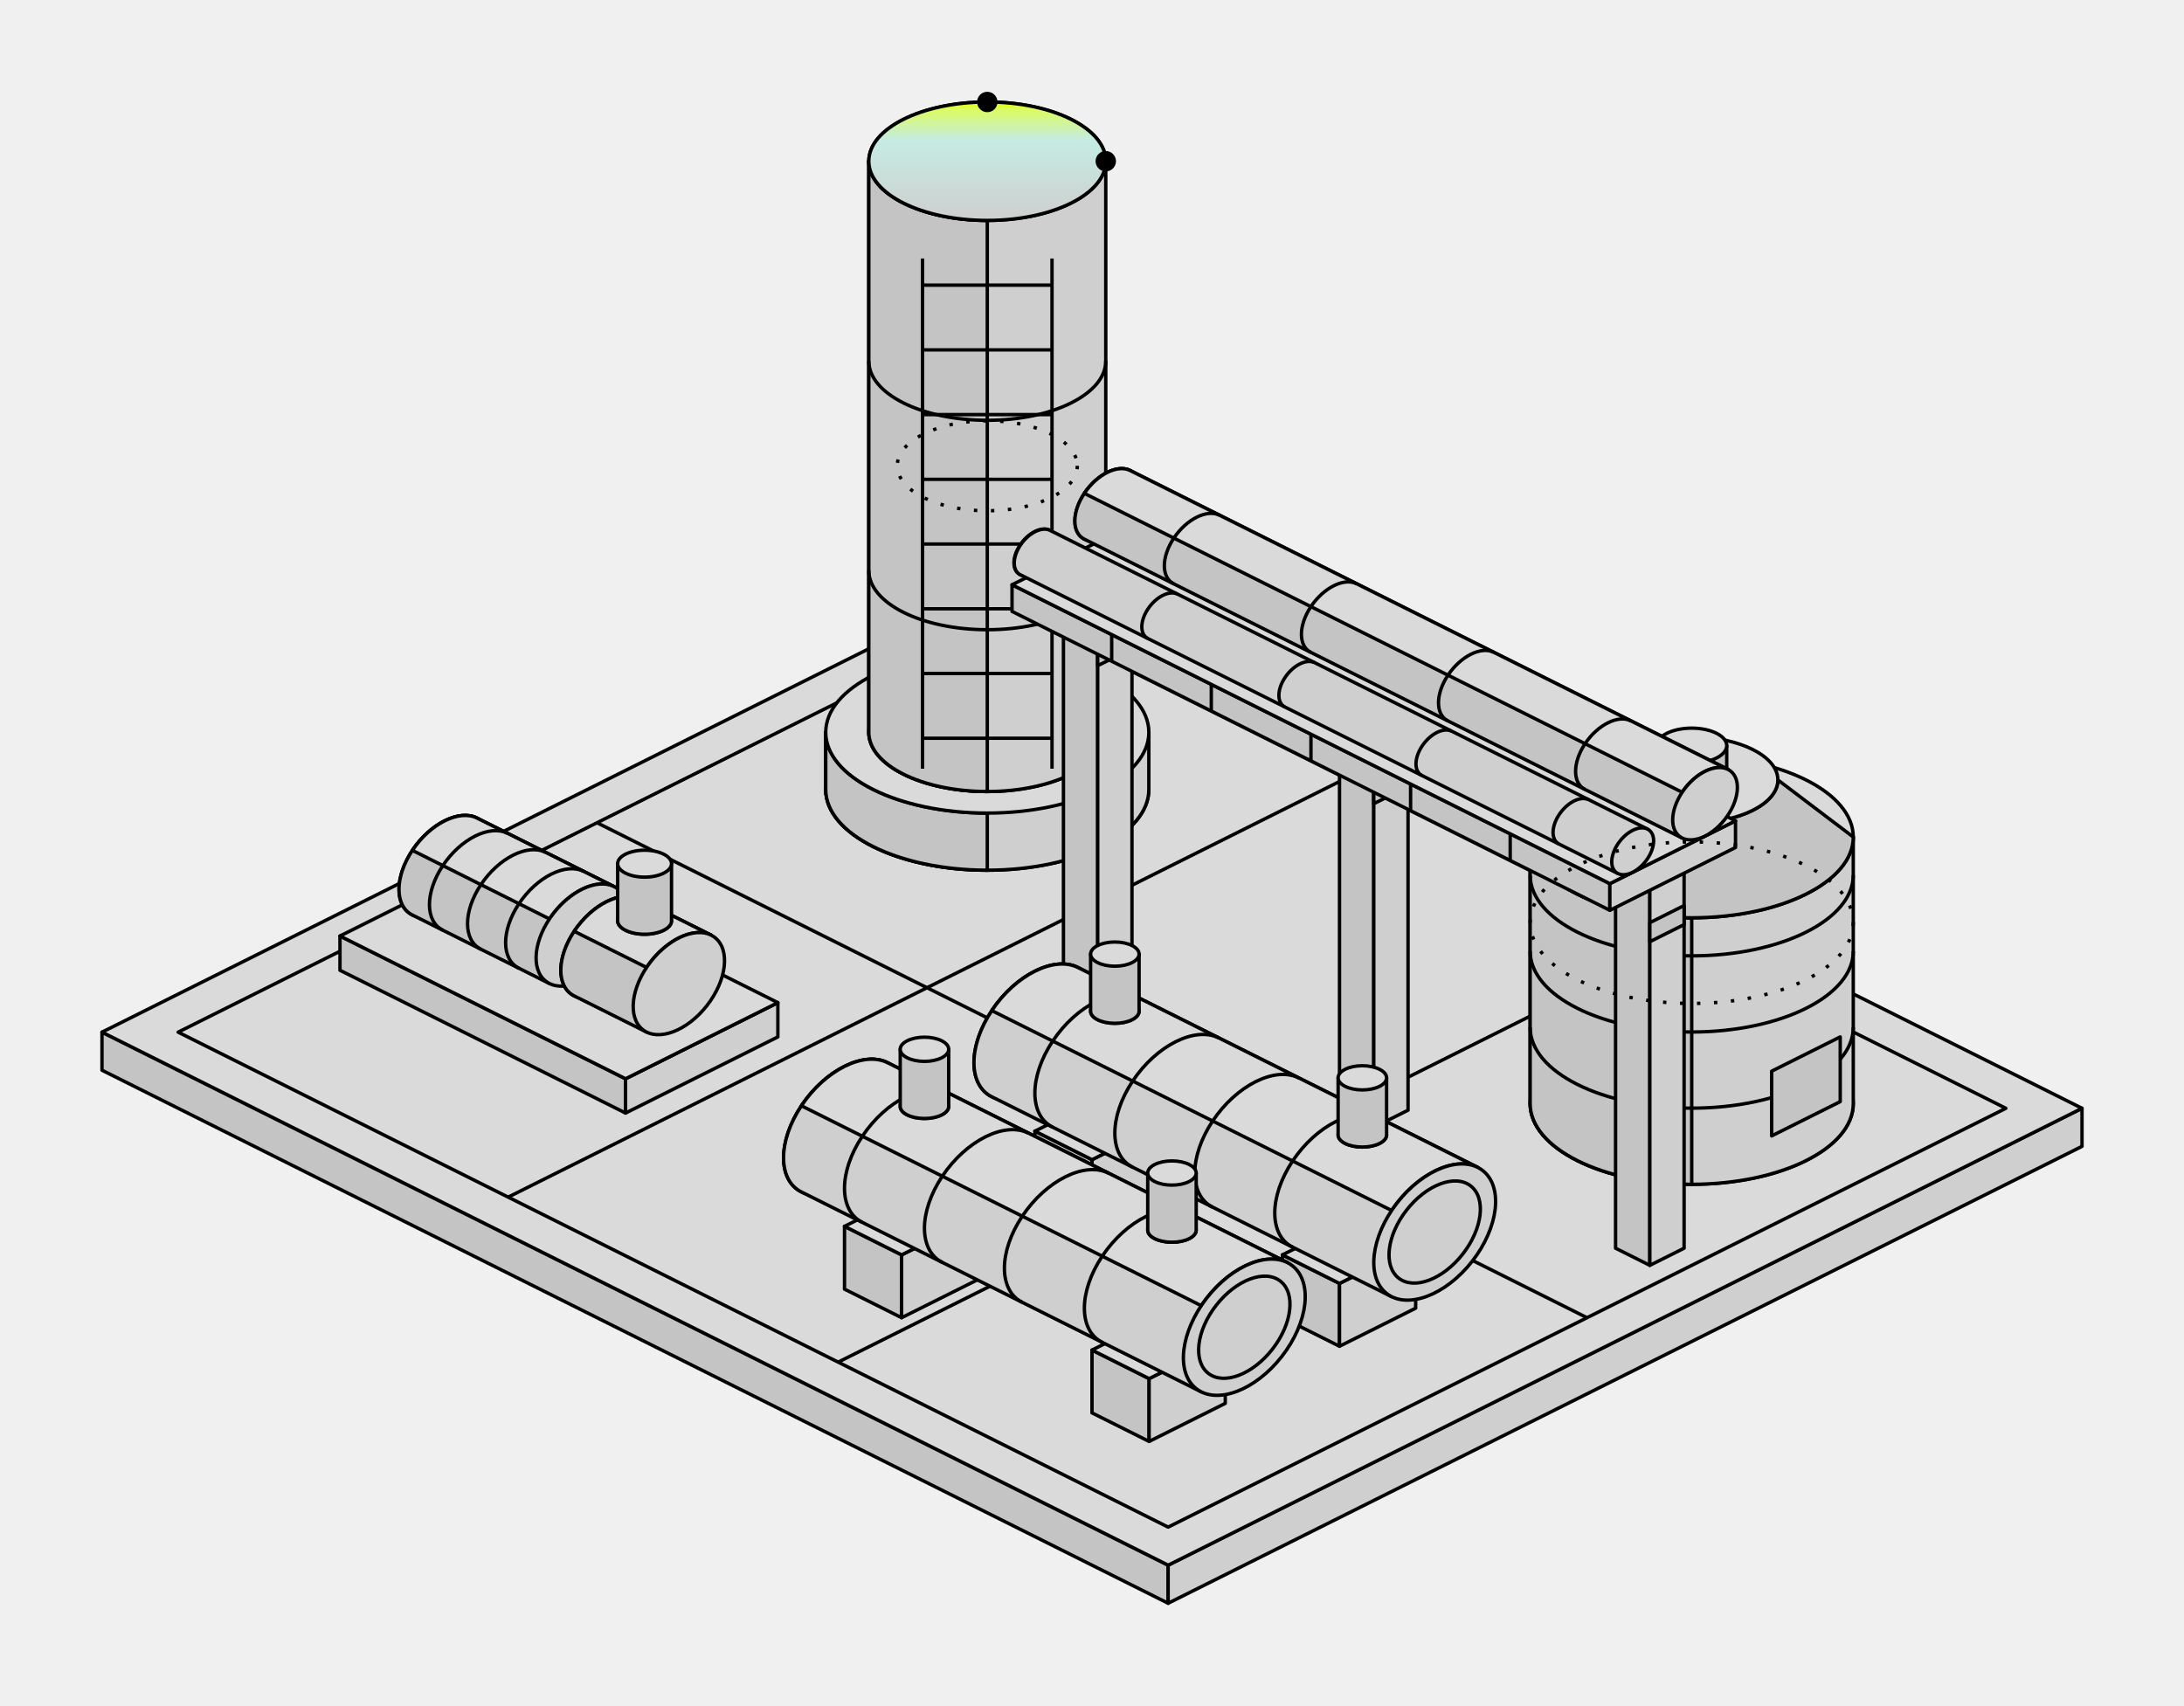
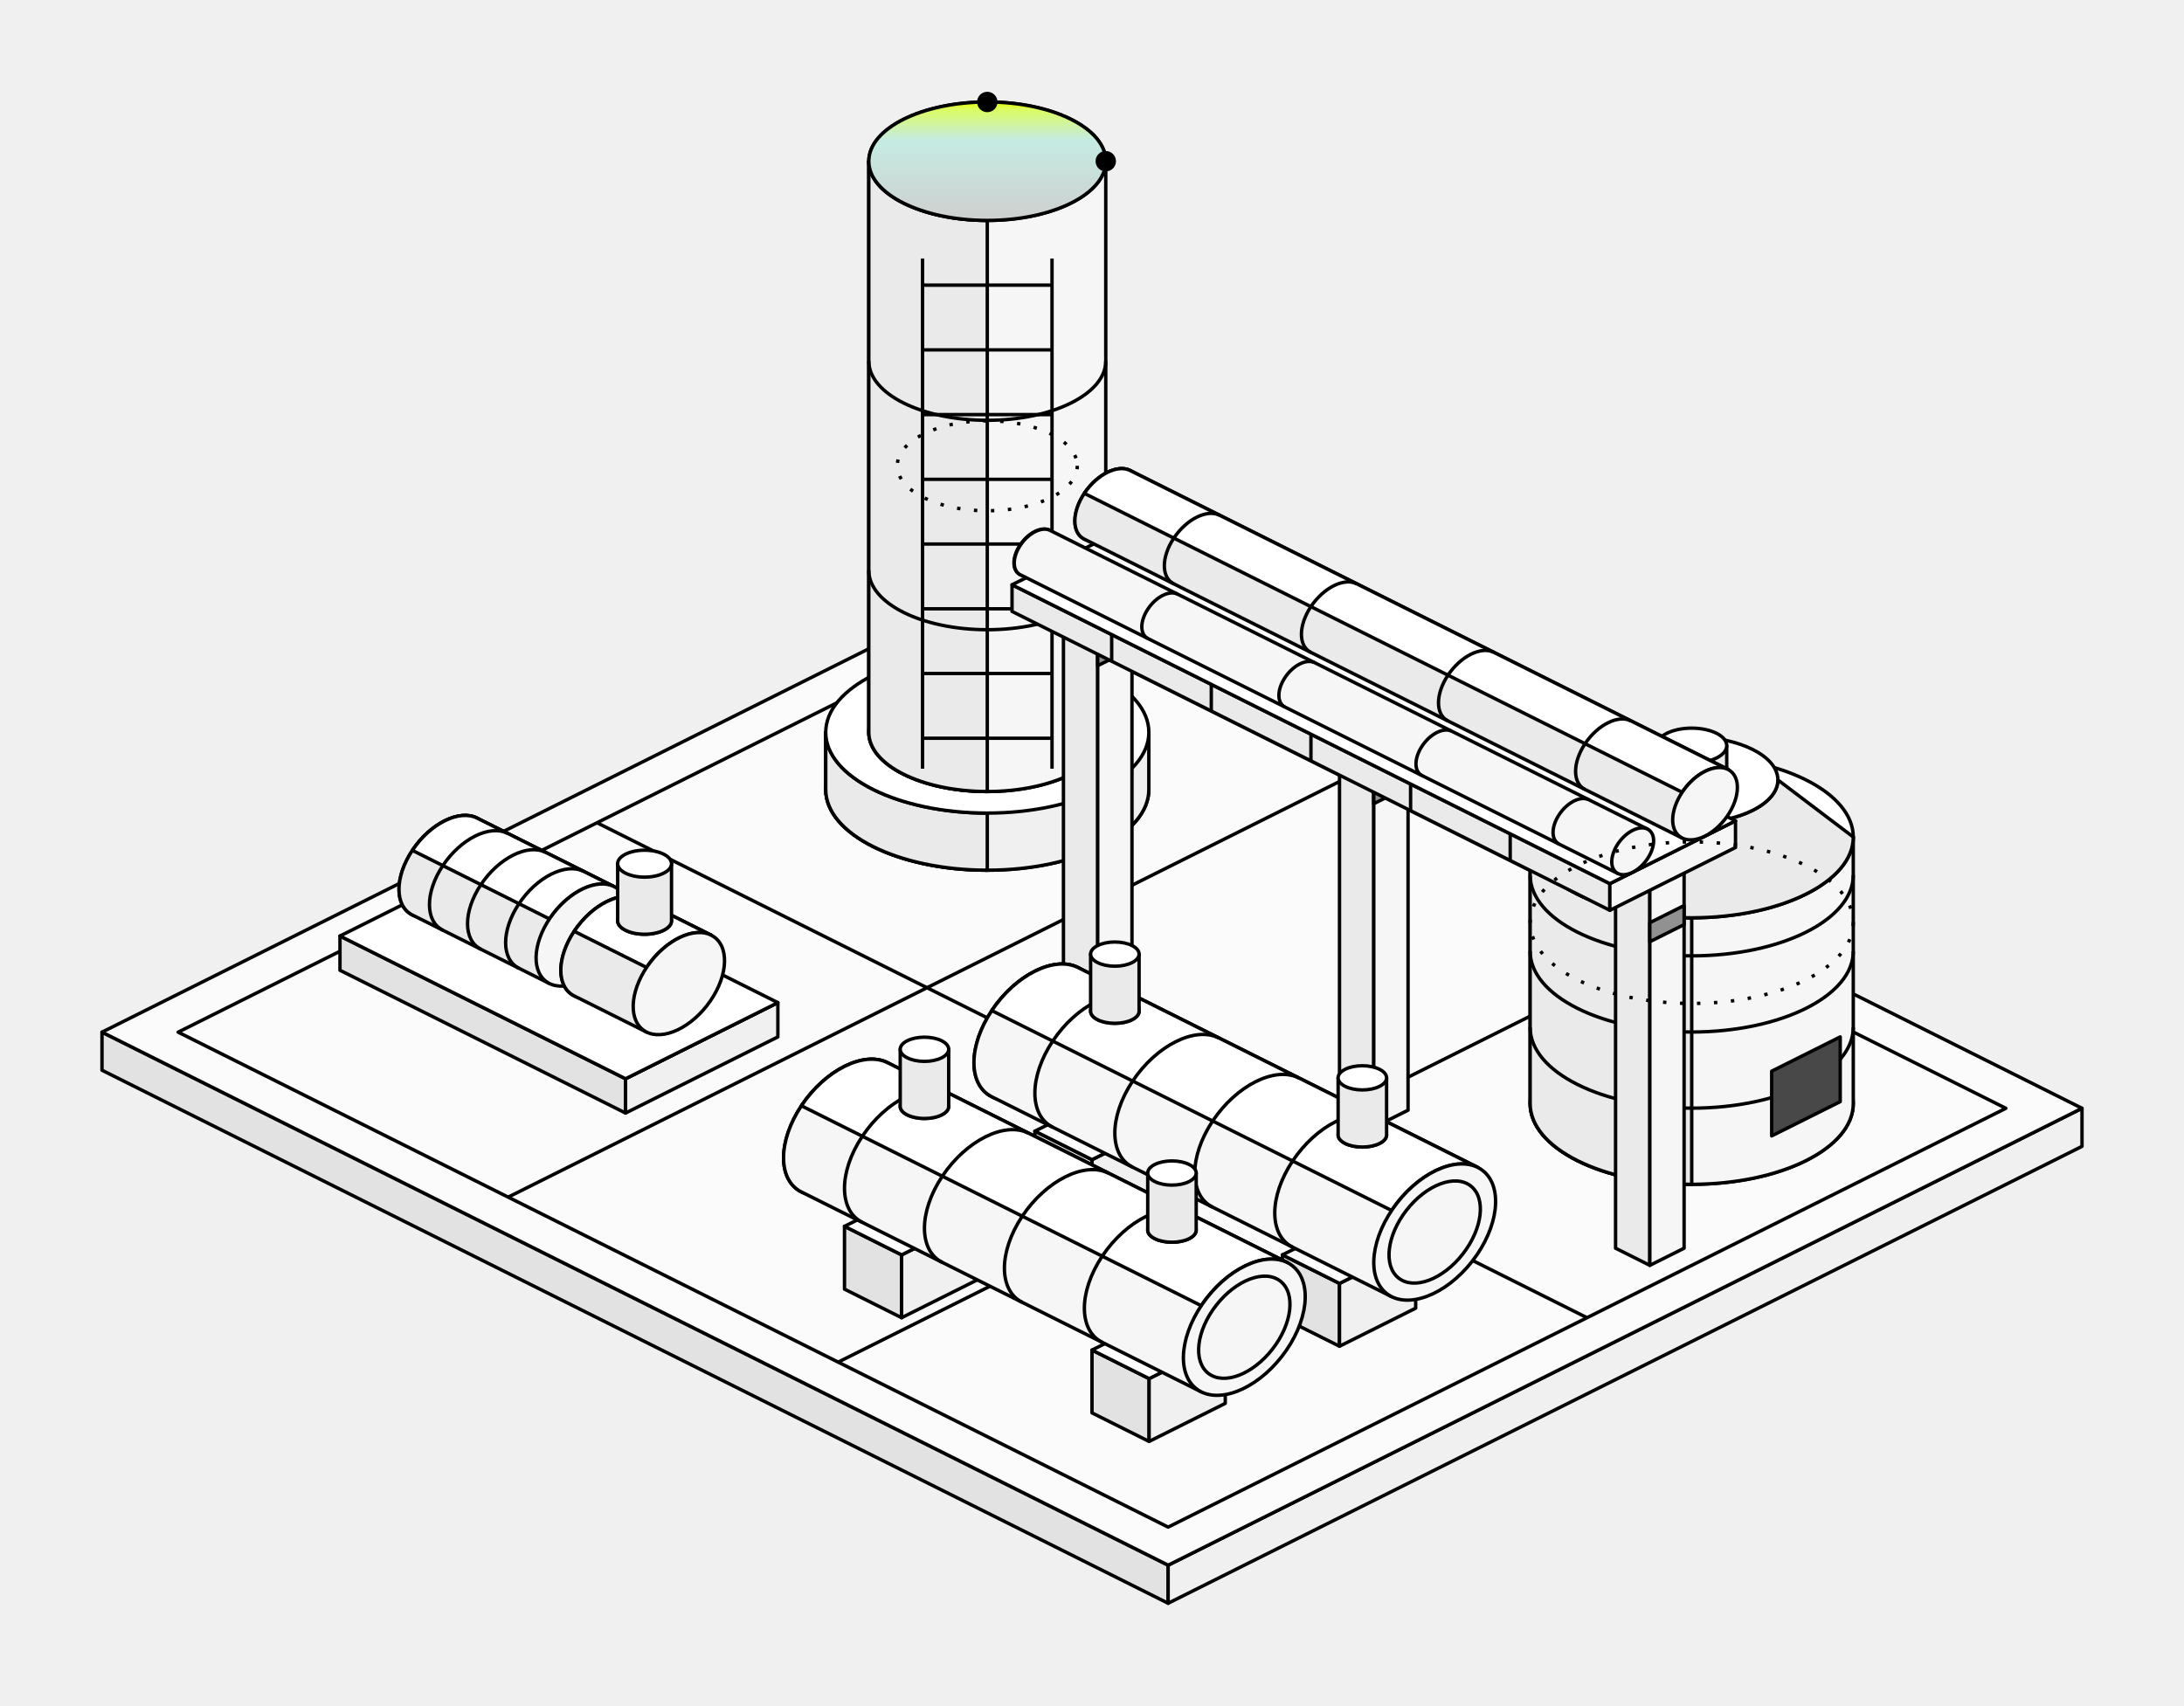
<svg class="cf-iso" style="--vb-w:642.4; --iso-travel: 16.06" viewBox="-1.2 45.98 642.4 501.62" fill="none" aria-hidden="true">
  <defs>
    <linearGradient id="cf-ex-02" x1="289.2" y1="75.98" x2="289.2" y2="110.82" gradientUnits="userSpaceOnUse">
      <stop stop-color="#E1FF00" />
      <stop offset="0.061" stop-color="#DBFC60" />
      <stop offset="0.32" stop-color="#C5EBE2" />
      <stop offset="1" stop-color="#CFCFCF" />
    </linearGradient>
  </defs>
  <g class="cf-iso__scene" stroke="#000" stroke-linejoin="round">
    <g class="cf-iso__form" data-stage="0">
-       <path d="M28.8 349.6 342.4 506.4 342.4 517.6 28.8 360.8Z" fill="#C4C4C4" />
-       <path d="M611.2 372 342.4 506.4 342.4 517.6 611.2 383.2Z" fill="#CFCFCF" />
-       <path d="M297.6 215.2 611.2 372 342.4 506.4 28.8 349.6Z" fill="#DADADA" />
+       <path d="M28.8 349.6 342.4 506.4 342.4 517.6 28.8 360.8Z" fill="#E2E2E2" />
+       <path d="M611.2 372 342.4 506.4 342.4 517.6 611.2 383.2Z" fill="#F0F0F0" />
+       <path d="M297.6 215.2 611.2 372 342.4 506.4 28.8 349.6Z" fill="#FBFBFB" />
      <path d="M297.6 226.4 588.8 372 342.4 495.2 51.2 349.6Z" />
      <path d="M394.67 274.93 148.27 398.13" />
      <path d="M491.73 323.47 245.33 446.67" />
      <path d="M174.4 288 465.6 433.6" />
    </g>
    <g class="cf-iso__form" data-stage="1">
-       <ellipse cx="289.2" cy="278.2" rx="47.52" ry="23.76" fill="#CFCFCF" />
-       <path d="M241.68 278.2 241.68 261.4 336.72 261.4 336.72 278.2A47.52 23.76 0 0 1 241.68 278.2Z" fill="#CFCFCF" />
-       <path d="M289.2 301.96A47.52 23.76 0 0 1 241.68 278.2L241.68 261.4A47.52 23.76 0 0 0 289.2 285.16Z" fill="#C4C4C4" />
-       <ellipse cx="289.2" cy="261.4" rx="47.52" ry="23.76" fill="#DADADA" />
-       <ellipse cx="289.2" cy="261.4" rx="34.85" ry="17.42" fill="#CFCFCF" />
-       <path d="M254.35 261.4 254.35 93.4 324.05 93.4 324.05 261.4A34.85 17.42 0 0 1 254.35 261.4Z" fill="#CFCFCF" />
-       <path d="M289.2 278.82A34.85 17.42 0 0 1 254.35 261.4L254.35 93.4A34.85 17.42 0 0 0 289.2 110.82Z" fill="#C4C4C4" />
-       <ellipse cx="289.2" cy="93.4" rx="34.85" ry="17.42" fill="#DADADA" />
+       <ellipse cx="289.2" cy="278.2" rx="47.52" ry="23.76" fill="#F0F0F0" />
+       <path d="M241.68 278.2 241.68 261.4 336.72 261.4 336.72 278.2A47.52 23.76 0 0 1 241.68 278.2Z" fill="#F0F0F0" />
+       <path d="M289.2 301.96A47.52 23.76 0 0 1 241.68 278.2L241.68 261.4A47.52 23.76 0 0 0 289.2 285.16Z" fill="#EAEAEA" />
+       <ellipse cx="289.2" cy="261.4" rx="47.52" ry="23.76" fill="#FFFFFF" />
+       <ellipse cx="289.2" cy="261.4" rx="34.85" ry="17.42" fill="#F6F6F6" />
+       <path d="M254.35 261.4 254.35 93.4 324.05 93.4 324.05 261.4A34.85 17.42 0 0 1 254.35 261.4Z" fill="#F6F6F6" />
+       <path d="M289.2 278.82A34.85 17.42 0 0 1 254.35 261.4L254.35 93.4A34.85 17.42 0 0 0 289.2 110.82Z" fill="#EAEAEA" />
+       <ellipse cx="289.2" cy="93.4" rx="34.85" ry="17.42" fill="#FFFFFF" />
      <path d="M324.05 213.8A34.85 17.42 0 0 1 254.35 213.8" />
      <path d="M324.05 152.2A34.85 17.42 0 0 1 254.35 152.2" />
      <path d="M308.24 272.1 308.24 122.02" />
      <path d="M270.16 272.1 270.16 122.02" />
      <path d="M308.24 263.14 270.16 263.14" />
      <path d="M308.24 244.1 270.16 244.1" />
      <path d="M308.24 225.06 270.16 225.06" />
      <path d="M308.24 206.02 270.16 206.02" />
      <path d="M308.24 186.98 270.16 186.98" />
      <path d="M308.24 167.94 270.16 167.94" />
      <path d="M308.24 148.9 270.16 148.9" />
      <path d="M308.24 129.86 270.16 129.86" />
    </g>
    <g class="cf-iso__form" data-stage="2">
-       <ellipse cx="496.4" cy="370.6" rx="47.52" ry="23.76" fill="#CFCFCF" />
-       <path d="M448.88 370.6 448.88 292.2 543.92 292.2 543.92 370.6A47.52 23.76 0 0 1 448.88 370.6Z" fill="#CFCFCF" />
-       <path d="M496.4 394.36A47.52 23.76 0 0 1 448.88 370.6L448.88 292.2A47.52 23.76 0 0 0 496.4 315.96Z" fill="#C4C4C4" />
-       <ellipse cx="496.4" cy="292.2" rx="47.52" ry="23.76" fill="#DADADA" />
+       <ellipse cx="496.4" cy="370.6" rx="47.52" ry="23.76" fill="#F6F6F6" />
+       <path d="M448.88 370.6 448.88 292.2 543.92 292.2 543.92 370.6A47.52 23.76 0 0 1 448.88 370.6Z" fill="#F6F6F6" />
+       <path d="M496.4 394.36A47.52 23.76 0 0 1 448.88 370.6L448.88 292.2A47.52 23.76 0 0 0 496.4 315.96Z" fill="#EAEAEA" />
+       <ellipse cx="496.4" cy="292.2" rx="47.52" ry="23.76" fill="#FFFFFF" />
      <path d="M543.92 348.2A47.52 23.76 0 0 1 448.88 348.2" />
      <path d="M543.92 325.8A47.52 23.76 0 0 1 448.88 325.8" />
      <path d="M543.92 303.4A47.52 23.76 0 0 1 448.88 303.4" />
-       <path d="M471.06 275.4L448.88 292.2A47.52 23.76 0 0 0 543.92 292.2L521.74 275.4A25.34 12.67 0 0 1 471.06 275.4Z" fill="#C4C4C4" />
-       <ellipse cx="496.4" cy="275.4" rx="25.34" ry="12.67" fill="#DADADA" />
-       <ellipse cx="496.4" cy="275.4" rx="10.3" ry="5.15" fill="#C4C4C4" />
-       <path d="M486.1 275.4 486.1 265.32 506.7 265.32 506.7 275.4A10.3 5.15 0 0 1 486.1 275.4Z" fill="#C4C4C4" />
-       <ellipse cx="496.4" cy="265.32" rx="10.3" ry="5.15" fill="#DADADA" />
-       <path d="M540.08 370.04 519.92 380.12 519.92 361.08 540.08 351Z" fill="#C4C4C4" />
-       <path d="M311.6 219.96 321.68 225 321.68 337 311.6 331.96Z" fill="#C4C4C4" />
-       <path d="M331.76 219.96 321.68 225 321.68 337 331.76 331.96Z" fill="#CFCFCF" />
-       <path d="M321.68 214.92 331.76 219.96 321.68 225 311.6 219.96Z" fill="#DADADA" />
-       <path d="M331.76 236.76 321.68 241.8 321.68 236.2 331.76 231.16Z" fill="#C4C4C4" />
-       <path d="M392.8 260.56 402.88 265.6 402.88 377.6 392.8 372.56Z" fill="#C4C4C4" />
-       <path d="M412.96 260.56 402.88 265.6 402.88 377.6 412.96 372.56Z" fill="#CFCFCF" />
-       <path d="M402.88 255.52 412.96 260.56 402.88 265.6 392.8 260.56Z" fill="#DADADA" />
-       <path d="M412.96 277.36 402.88 282.4 402.88 276.8 412.96 271.76Z" fill="#C4C4C4" />
-       <path d="M474 301.16 484.08 306.2 484.08 418.2 474 413.16Z" fill="#C4C4C4" />
-       <path d="M494.16 301.16 484.08 306.2 484.08 418.2 494.16 413.16Z" fill="#CFCFCF" />
-       <path d="M484.08 296.12 494.16 301.16 484.08 306.2 474 301.16Z" fill="#DADADA" />
-       <path d="M494.16 317.96 484.08 323 484.08 317.4 494.16 312.36Z" fill="#C4C4C4" />
-       <path d="M296.48 218 472.32 305.92 472.32 313.76 296.48 225.84Z" fill="#C4C4C4" />
-       <path d="M509.28 287.44 472.32 305.92 472.32 313.76 509.28 295.28Z" fill="#CFCFCF" />
-       <path d="M333.44 199.52 509.28 287.44 472.32 305.92 296.48 218Z" fill="#DADADA" />
+       <path d="M471.06 275.4L448.88 292.2A47.52 23.76 0 0 0 543.92 292.2L521.74 275.4A25.34 12.67 0 0 1 471.06 275.4Z" fill="#EAEAEA" />
+       <ellipse cx="496.4" cy="275.4" rx="25.34" ry="12.67" fill="#FFFFFF" />
+       <ellipse cx="496.4" cy="275.4" rx="10.3" ry="5.15" fill="#EAEAEA" />
+       <path d="M486.1 275.4 486.1 265.32 506.7 265.32 506.7 275.4A10.3 5.15 0 0 1 486.1 275.4Z" fill="#EAEAEA" />
+       <ellipse cx="496.4" cy="265.32" rx="10.3" ry="5.15" fill="#FFFFFF" />
+       <path d="M540.08 370.04 519.92 380.12 519.92 361.08 540.08 351Z" fill="#484848" />
+       <path d="M311.6 219.96 321.68 225 321.68 337 311.6 331.96Z" fill="#EAEAEA" />
+       <path d="M331.76 219.96 321.68 225 321.68 337 331.76 331.96Z" fill="#F6F6F6" />
+       <path d="M321.68 214.92 331.76 219.96 321.68 225 311.6 219.96Z" fill="#FFFFFF" />
+       <path d="M331.76 236.76 321.68 241.8 321.68 236.2 331.76 231.16Z" fill="#919191" />
+       <path d="M392.8 260.56 402.88 265.6 402.88 377.6 392.8 372.56Z" fill="#EAEAEA" />
+       <path d="M412.96 260.56 402.88 265.6 402.88 377.6 412.96 372.56Z" fill="#F6F6F6" />
+       <path d="M402.88 255.52 412.96 260.56 402.88 265.6 392.8 260.56Z" fill="#FFFFFF" />
+       <path d="M412.96 277.36 402.88 282.4 402.88 276.8 412.96 271.76Z" fill="#919191" />
+       <path d="M474 301.16 484.08 306.2 484.08 418.2 474 413.16Z" fill="#EAEAEA" />
+       <path d="M494.16 301.16 484.08 306.2 484.08 418.2 494.16 413.16Z" fill="#F6F6F6" />
+       <path d="M484.08 296.12 494.16 301.16 484.08 306.2 474 301.16Z" fill="#FFFFFF" />
+       <path d="M494.16 317.96 484.08 323 484.08 317.4 494.16 312.36Z" fill="#919191" />
+       <path d="M296.48 218 472.32 305.92 472.32 313.76 296.48 225.84Z" fill="#EAEAEA" />
+       <path d="M509.28 287.44 472.32 305.92 472.32 313.76 509.28 295.28Z" fill="#F6F6F6" />
+       <path d="M333.44 199.52 509.28 287.44 472.32 305.92 296.48 218Z" fill="#FFFFFF" />
      <path d="M325.79 240.49 325.79 232.65" />
      <path d="M355.09 255.15 355.09 247.31" />
      <path d="M384.4 269.8 384.4 261.96" />
      <path d="M413.71 284.45 413.71 276.61" />
      <path d="M443.01 299.11 443.01 291.27" />
-       <ellipse cx="324.48" cy="194.48" rx="12.19" ry="7.43" transform="rotate(127.98 324.48 194.48)" fill="#C4C4C4" />
-       <path d="M331.21 184.38 507.05 272.3 493.59 292.5 317.75 204.58A12.19 7.43 127.98 0 1 331.21 184.38Z" fill="#C4C4C4" />
-       <path d="M317.75 191.11A12.19 7.43 127.98 0 1 331.21 184.38L507.05 272.3A12.19 7.43 127.98 0 0 493.59 279.03Z" fill="#DADADA" />
-       <ellipse cx="500.32" cy="282.4" rx="12.19" ry="7.43" transform="rotate(127.98 500.32 282.4)" fill="#CFCFCF" />
+       <ellipse cx="324.48" cy="194.48" rx="12.19" ry="7.43" transform="rotate(127.98 324.48 194.48)" fill="#EAEAEA" />
+       <path d="M331.21 184.38 507.05 272.3 493.59 292.5 317.75 204.58A12.19 7.43 127.98 0 1 331.21 184.38Z" fill="#EAEAEA" />
+       <path d="M317.75 191.11A12.19 7.43 127.98 0 1 331.21 184.38L507.05 272.3A12.19 7.43 127.98 0 0 493.59 279.03Z" fill="#FFFFFF" />
+       <ellipse cx="500.32" cy="282.4" rx="12.19" ry="7.43" transform="rotate(127.98 500.32 282.4)" fill="#F6F6F6" />
      <path d="M344.07 217.74A12.19 7.43 127.98 0 1 357.53 197.54" />
      <path d="M384.39 237.9A12.19 7.43 127.98 0 1 397.85 217.7" />
      <path d="M424.71 258.06A12.19 7.43 127.98 0 1 438.17 237.86" />
      <path d="M465.03 278.22A12.19 7.43 127.98 0 1 478.49 258.02" />
-       <ellipse cx="303.2" cy="208.48" rx="7.89" ry="4.81" transform="rotate(127.98 303.2 208.48)" fill="#CFCFCF" />
-       <path d="M307.56 201.95 483.4 289.87 474.68 302.93 298.84 215.01A7.89 4.81 127.98 0 1 307.56 201.95Z" fill="#CFCFCF" />
-       <ellipse cx="479.04" cy="296.4" rx="7.89" ry="4.81" transform="rotate(127.98 479.04 296.4)" fill="#CFCFCF" />
+       <ellipse cx="303.2" cy="208.48" rx="7.89" ry="4.81" transform="rotate(127.98 303.2 208.48)" fill="#F6F6F6" />
+       <path d="M307.56 201.95 483.4 289.87 474.68 302.93 298.84 215.01A7.89 4.81 127.98 0 1 307.56 201.95Z" fill="#F6F6F6" />
+       <ellipse cx="479.04" cy="296.4" rx="7.89" ry="4.81" transform="rotate(127.98 479.04 296.4)" fill="#F6F6F6" />
      <path d="M336.36 233.77A7.89 4.81 127.98 0 1 345.08 220.71" />
      <path d="M376.68 253.93A7.89 4.81 127.98 0 1 385.4 240.87" />
      <path d="M417 274.09A7.89 4.81 127.98 0 1 425.72 261.03" />
      <path d="M457.32 294.25A7.89 4.81 127.98 0 1 466.04 281.19" />
-       <path d="M98.8 321.32 182.8 363.32 182.8 373.4 98.8 331.4Z" fill="#C4C4C4" />
-       <path d="M227.6 340.92 182.8 363.32 182.8 373.4 227.6 351Z" fill="#CFCFCF" />
-       <path d="M143.6 298.92 227.6 340.92 182.8 363.32 98.8 321.32Z" fill="#DADADA" />
-       <ellipse cx="129.6" cy="300.88" rx="17.21" ry="10.49" transform="rotate(127.98 129.6 300.88)" fill="#C4C4C4" />
-       <path d="M139.1 286.62 179.42 306.78 160.42 335.3 120.1 315.14A17.21 10.49 127.98 0 1 139.1 286.62Z" fill="#C4C4C4" />
-       <path d="M120.1 296.13A17.21 10.49 127.98 0 1 139.1 286.62L179.42 306.78A17.21 10.49 127.98 0 0 160.42 316.29Z" fill="#DADADA" />
-       <ellipse cx="169.92" cy="321.04" rx="17.21" ry="10.49" transform="rotate(127.98 169.92 321.04)" fill="#CFCFCF" />
+       <path d="M98.8 321.32 182.8 363.32 182.8 373.4 98.8 331.4Z" fill="#E2E2E2" />
+       <path d="M227.6 340.92 182.8 363.32 182.8 373.4 227.6 351Z" fill="#F0F0F0" />
+       <path d="M143.6 298.92 227.6 340.92 182.8 363.32 98.8 321.32Z" fill="#FFFFFF" />
+       <ellipse cx="129.6" cy="300.88" rx="17.21" ry="10.49" transform="rotate(127.98 129.6 300.88)" fill="#EAEAEA" />
+       <path d="M139.1 286.62 179.42 306.78 160.42 335.3 120.1 315.14A17.21 10.49 127.98 0 1 139.1 286.62Z" fill="#EAEAEA" />
+       <path d="M120.1 296.13A17.21 10.49 127.98 0 1 139.1 286.62L179.42 306.78A17.21 10.49 127.98 0 0 160.42 316.29Z" fill="#FFFFFF" />
+       <ellipse cx="169.92" cy="321.04" rx="17.21" ry="10.49" transform="rotate(127.98 169.92 321.04)" fill="#F6F6F6" />
      <path d="M129.06 319.62A17.21 10.49 127.98 0 1 148.06 291.1" />
      <path d="M140.26 325.22A17.21 10.49 127.98 0 1 159.26 296.7" />
      <path d="M151.46 330.82A17.21 10.49 127.98 0 1 170.46 302.3" />
-       <ellipse cx="177.2" cy="324.68" rx="17.21" ry="10.49" transform="rotate(127.98 177.2 324.68)" fill="#C4C4C4" />
-       <path d="M186.7 310.42 207.98 321.06 188.98 349.58 167.7 338.94A17.21 10.49 127.98 0 1 186.7 310.42Z" fill="#C4C4C4" />
-       <path d="M167.7 319.93A17.21 10.49 127.98 0 1 186.7 310.42L207.98 321.06A17.21 10.49 127.98 0 0 188.98 330.57Z" fill="#DADADA" />
-       <ellipse cx="198.48" cy="335.32" rx="17.21" ry="10.49" transform="rotate(127.98 198.48 335.32)" fill="#CFCFCF" />
-       <ellipse cx="188.4" cy="316.84" rx="7.92" ry="3.96" fill="#C4C4C4" />
-       <path d="M180.48 316.84 180.48 300.04 196.32 300.04 196.32 316.84A7.92 3.96 0 0 1 180.48 316.84Z" fill="#C4C4C4" />
-       <ellipse cx="188.4" cy="300.04" rx="7.92" ry="3.96" fill="#DADADA" />
+       <ellipse cx="177.2" cy="324.68" rx="17.21" ry="10.49" transform="rotate(127.98 177.2 324.68)" fill="#EAEAEA" />
+       <path d="M186.7 310.42 207.98 321.06 188.98 349.58 167.7 338.94A17.21 10.49 127.98 0 1 186.7 310.42Z" fill="#EAEAEA" />
+       <path d="M167.7 319.93A17.21 10.49 127.98 0 1 186.7 310.42L207.98 321.06A17.21 10.49 127.98 0 0 188.98 330.57Z" fill="#FFFFFF" />
+       <ellipse cx="198.48" cy="335.32" rx="17.21" ry="10.49" transform="rotate(127.98 198.48 335.32)" fill="#F6F6F6" />
+       <ellipse cx="188.4" cy="316.84" rx="7.92" ry="3.96" fill="#EAEAEA" />
+       <path d="M180.48 316.84 180.48 300.04 196.32 300.04 196.32 316.84A7.92 3.96 0 0 1 180.48 316.84Z" fill="#EAEAEA" />
+       <ellipse cx="188.4" cy="300.04" rx="7.92" ry="3.96" fill="#FFFFFF" />
    </g>
    <g class="cf-iso__form" data-stage="3">
-       <path d="M303.2 378.72 320 387.12 320 405.6 303.2 397.2Z" fill="#C4C4C4" />
-       <path d="M342.4 375.92 320 387.12 320 405.6 342.4 394.4Z" fill="#CFCFCF" />
-       <path d="M325.6 367.52 342.4 375.92 320 387.12 303.2 378.72Z" fill="#DADADA" />
-       <path d="M376 415.12 392.8 423.52 392.8 442 376 433.6Z" fill="#C4C4C4" />
-       <path d="M415.2 412.32 392.8 423.52 392.8 442 415.2 430.8Z" fill="#CFCFCF" />
-       <path d="M398.4 403.92 415.2 412.32 392.8 423.52 376 415.12Z" fill="#DADADA" />
-       <ellipse cx="303.2" cy="349.6" rx="22.95" ry="13.99" transform="rotate(127.98 303.2 349.6)" fill="#C4C4C4" />
-       <path d="M315.87 330.59 433.47 389.39 408.13 427.41 290.53 368.61A22.95 13.99 127.98 0 1 315.87 330.59Z" fill="#CFCFCF" />
-       <path d="M290.53 343.26A22.95 13.99 127.98 0 1 315.87 330.59L433.47 389.39A22.95 13.99 127.98 0 0 408.13 402.06Z" fill="#DADADA" />
-       <ellipse cx="420.8" cy="408.4" rx="22.95" ry="13.99" transform="rotate(127.98 420.8 408.4)" fill="#CFCFCF" />
+       <path d="M303.2 378.72 320 387.12 320 405.6 303.2 397.2Z" fill="#E2E2E2" />
+       <path d="M342.4 375.92 320 387.12 320 405.6 342.4 394.4Z" fill="#F0F0F0" />
+       <path d="M325.6 367.52 342.4 375.92 320 387.12 303.2 378.72Z" fill="#FFFFFF" />
+       <path d="M376 415.12 392.8 423.52 392.8 442 376 433.6Z" fill="#E2E2E2" />
+       <path d="M415.2 412.32 392.8 423.52 392.8 442 415.2 430.8Z" fill="#F0F0F0" />
+       <path d="M398.4 403.92 415.2 412.32 392.8 423.52 376 415.12Z" fill="#FFFFFF" />
+       <ellipse cx="303.2" cy="349.6" rx="22.95" ry="13.99" transform="rotate(127.98 303.2 349.6)" fill="#EAEAEA" />
+       <path d="M315.87 330.59 433.47 389.39 408.13 427.41 290.53 368.61A22.95 13.99 127.98 0 1 315.87 330.59Z" fill="#F6F6F6" />
+       <path d="M290.53 343.26A22.95 13.99 127.98 0 1 315.87 330.59L433.47 389.39A22.95 13.99 127.98 0 0 408.13 402.06Z" fill="#FFFFFF" />
+       <ellipse cx="420.8" cy="408.4" rx="22.95" ry="13.99" transform="rotate(127.98 420.8 408.4)" fill="#F6F6F6" />
      <path d="M308.45 377.57A22.95 13.99 127.98 0 1 333.79 339.55" />
      <path d="M331.97 389.33A22.95 13.99 127.98 0 1 357.31 351.31" />
      <path d="M355.49 401.09A22.95 13.99 127.98 0 1 380.83 363.07" />
      <path d="M379.01 412.85A22.95 13.99 127.98 0 1 404.35 374.83" />
      <ellipse cx="420.8" cy="408.4" rx="17.21" ry="10.49" transform="rotate(127.98 420.8 408.4)" fill="none" />
-       <ellipse cx="326.72" cy="343.44" rx="7.13" ry="3.56" fill="#C4C4C4" />
-       <path d="M319.59 343.44 319.59 326.64 333.85 326.64 333.85 343.44A7.13 3.56 0 0 1 319.59 343.44Z" fill="#C4C4C4" />
-       <ellipse cx="326.72" cy="326.64" rx="7.13" ry="3.56" fill="#DADADA" />
-       <ellipse cx="399.52" cy="379.84" rx="7.13" ry="3.56" fill="#C4C4C4" />
-       <path d="M392.39 379.84 392.39 363.04 406.65 363.04 406.65 379.84A7.13 3.56 0 0 1 392.39 379.84Z" fill="#C4C4C4" />
-       <ellipse cx="399.52" cy="363.04" rx="7.13" ry="3.56" fill="#DADADA" />
-       <path d="M247.2 406.72 264 415.12 264 433.6 247.2 425.2Z" fill="#C4C4C4" />
-       <path d="M286.4 403.92 264 415.12 264 433.6 286.4 422.4Z" fill="#CFCFCF" />
-       <path d="M269.6 395.52 286.4 403.92 264 415.12 247.2 406.72Z" fill="#DADADA" />
-       <path d="M320 443.12 336.8 451.52 336.8 470 320 461.6Z" fill="#C4C4C4" />
-       <path d="M359.2 440.32 336.8 451.52 336.8 470 359.2 458.8Z" fill="#CFCFCF" />
-       <path d="M342.4 431.92 359.2 440.32 336.8 451.52 320 443.12Z" fill="#DADADA" />
-       <ellipse cx="247.2" cy="377.6" rx="22.95" ry="13.99" transform="rotate(127.98 247.2 377.6)" fill="#C4C4C4" />
-       <path d="M259.87 358.59 377.47 417.39 352.13 455.41 234.53 396.61A22.95 13.99 127.98 0 1 259.87 358.59Z" fill="#CFCFCF" />
-       <path d="M234.53 371.26A22.95 13.99 127.98 0 1 259.87 358.59L377.47 417.39A22.95 13.99 127.98 0 0 352.13 430.06Z" fill="#DADADA" />
-       <ellipse cx="364.8" cy="436.4" rx="22.95" ry="13.99" transform="rotate(127.98 364.8 436.4)" fill="#CFCFCF" />
+       <ellipse cx="326.72" cy="343.44" rx="7.13" ry="3.56" fill="#EAEAEA" />
+       <path d="M319.59 343.44 319.59 326.64 333.85 326.64 333.85 343.44A7.13 3.56 0 0 1 319.59 343.44Z" fill="#EAEAEA" />
+       <ellipse cx="326.72" cy="326.64" rx="7.13" ry="3.56" fill="#FFFFFF" />
+       <ellipse cx="399.52" cy="379.84" rx="7.13" ry="3.56" fill="#EAEAEA" />
+       <path d="M392.39 379.84 392.39 363.04 406.65 363.04 406.65 379.84A7.13 3.56 0 0 1 392.39 379.84Z" fill="#EAEAEA" />
+       <ellipse cx="399.52" cy="363.04" rx="7.13" ry="3.56" fill="#FFFFFF" />
+       <path d="M247.2 406.72 264 415.12 264 433.6 247.2 425.2Z" fill="#E2E2E2" />
+       <path d="M286.4 403.92 264 415.12 264 433.6 286.4 422.4Z" fill="#F0F0F0" />
+       <path d="M269.6 395.52 286.4 403.92 264 415.12 247.2 406.72Z" fill="#FFFFFF" />
+       <path d="M320 443.12 336.8 451.52 336.8 470 320 461.6Z" fill="#E2E2E2" />
+       <path d="M359.2 440.32 336.8 451.52 336.8 470 359.2 458.8Z" fill="#F0F0F0" />
+       <path d="M342.4 431.92 359.2 440.32 336.8 451.52 320 443.12Z" fill="#FFFFFF" />
+       <ellipse cx="247.2" cy="377.6" rx="22.95" ry="13.99" transform="rotate(127.98 247.2 377.6)" fill="#EAEAEA" />
+       <path d="M259.87 358.59 377.47 417.39 352.13 455.41 234.53 396.61A22.95 13.99 127.98 0 1 259.87 358.59Z" fill="#F6F6F6" />
+       <path d="M234.53 371.26A22.95 13.99 127.98 0 1 259.87 358.59L377.47 417.39A22.95 13.99 127.98 0 0 352.13 430.06Z" fill="#FFFFFF" />
+       <ellipse cx="364.8" cy="436.4" rx="22.95" ry="13.99" transform="rotate(127.98 364.8 436.4)" fill="#F6F6F6" />
      <path d="M252.45 405.57A22.95 13.99 127.98 0 1 277.79 367.55" />
      <path d="M275.97 417.33A22.95 13.99 127.98 0 1 301.31 379.31" />
      <path d="M299.49 429.09A22.95 13.99 127.98 0 1 324.83 391.07" />
      <path d="M323.01 440.85A22.95 13.99 127.98 0 1 348.35 402.83" />
      <ellipse cx="364.8" cy="436.4" rx="17.21" ry="10.49" transform="rotate(127.98 364.8 436.4)" fill="none" />
-       <ellipse cx="270.72" cy="371.44" rx="7.13" ry="3.56" fill="#C4C4C4" />
-       <path d="M263.59 371.44 263.59 354.64 277.85 354.64 277.85 371.44A7.13 3.56 0 0 1 263.59 371.44Z" fill="#C4C4C4" />
-       <ellipse cx="270.72" cy="354.64" rx="7.13" ry="3.56" fill="#DADADA" />
-       <ellipse cx="343.52" cy="407.84" rx="7.13" ry="3.56" fill="#C4C4C4" />
-       <path d="M336.39 407.84 336.39 391.04 350.65 391.04 350.65 407.84A7.13 3.56 0 0 1 336.39 407.84Z" fill="#C4C4C4" />
-       <ellipse cx="343.52" cy="391.04" rx="7.13" ry="3.56" fill="#DADADA" />
+       <ellipse cx="270.72" cy="371.44" rx="7.13" ry="3.56" fill="#EAEAEA" />
+       <path d="M263.59 371.44 263.59 354.64 277.85 354.64 277.85 371.44A7.13 3.56 0 0 1 263.59 371.44Z" fill="#EAEAEA" />
+       <ellipse cx="270.72" cy="354.64" rx="7.13" ry="3.56" fill="#FFFFFF" />
+       <ellipse cx="343.52" cy="407.84" rx="7.13" ry="3.56" fill="#EAEAEA" />
+       <path d="M336.39 407.84 336.39 391.04 350.65 391.04 350.65 407.84A7.13 3.56 0 0 1 336.39 407.84Z" fill="#EAEAEA" />
+       <ellipse cx="343.52" cy="391.04" rx="7.13" ry="3.56" fill="#FFFFFF" />
    </g>
    <g class="cf-iso__ghost" stroke-dasharray="1 4" fill="none">
      <ellipse cx="496.4" cy="317.4" rx="47.52" ry="23.76" fill="none" />
      <ellipse cx="289.2" cy="183" rx="26.48" ry="13.24" fill="none" />
    </g>
    <ellipse class="cf-iso__light" cx="289.2" cy="93.4" rx="34.85" ry="17.42" fill="url(#cf-ex-02)" />
    <circle class="cf-iso__node" cx="289.2" cy="75.98" r="3" fill="#000" stroke="none" />
    <circle class="cf-iso__node" cx="324.05" cy="93.4" r="3" fill="#000" stroke="none" />
  </g>
</svg>
